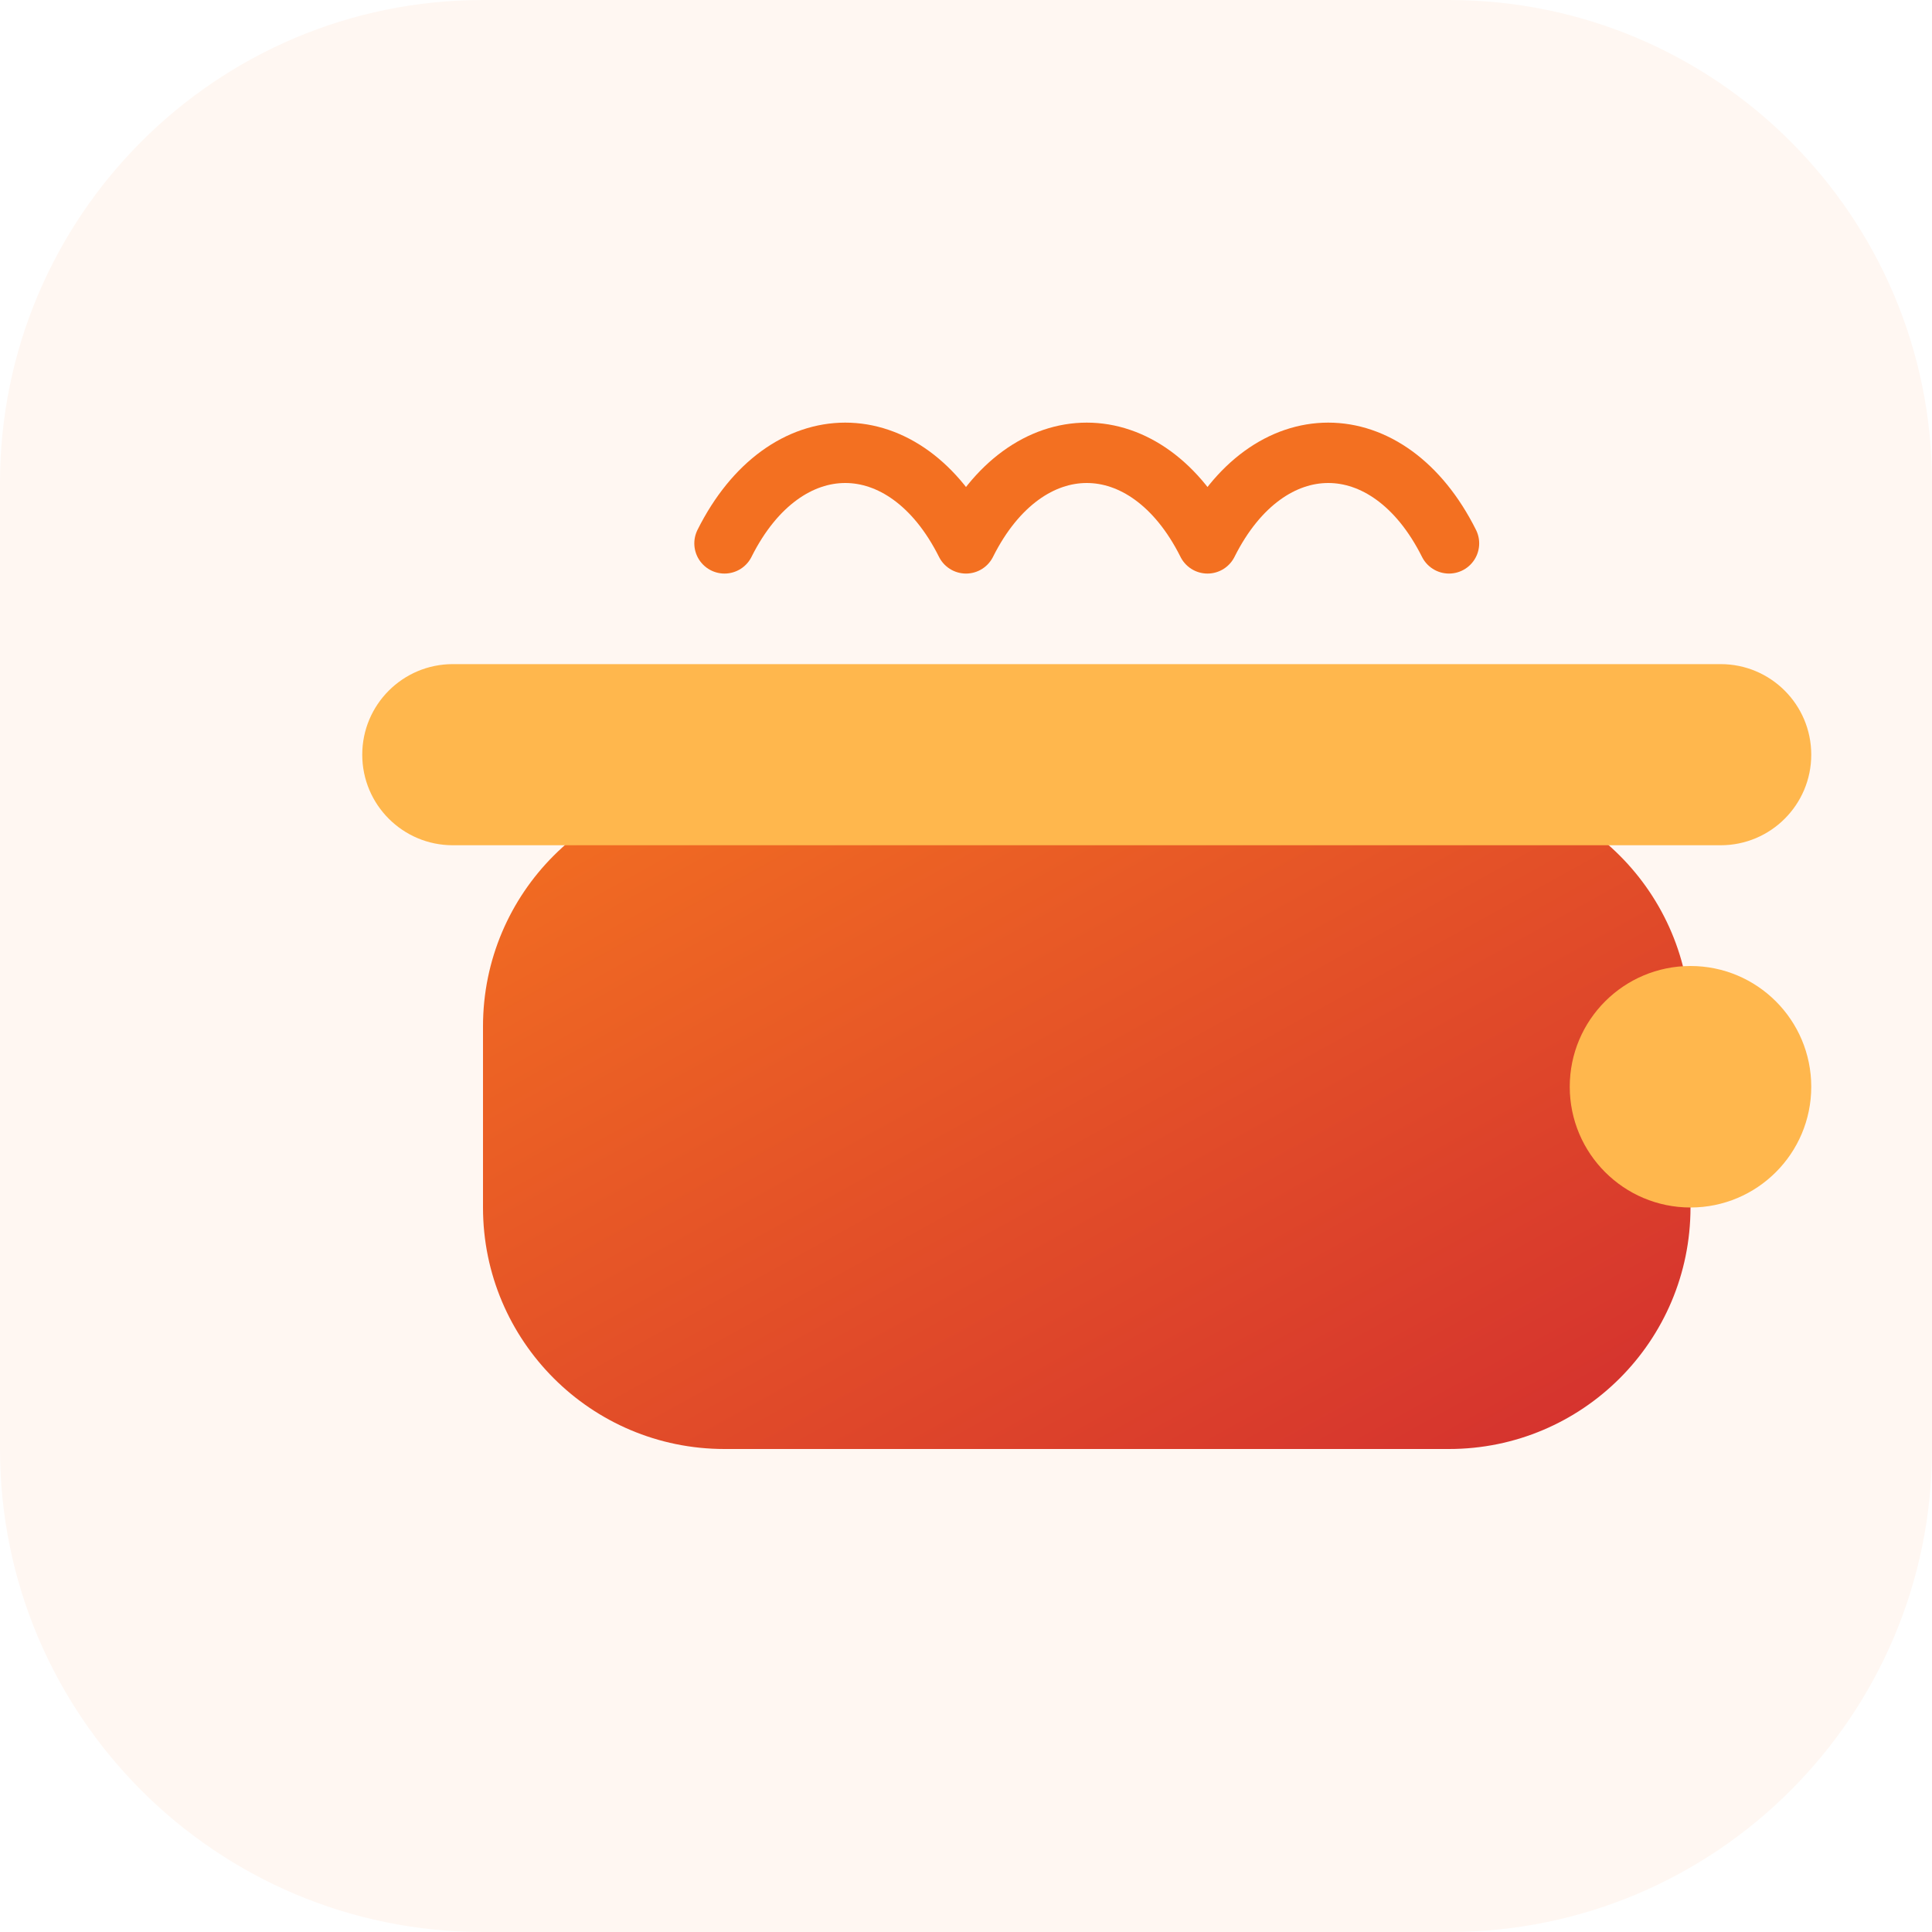
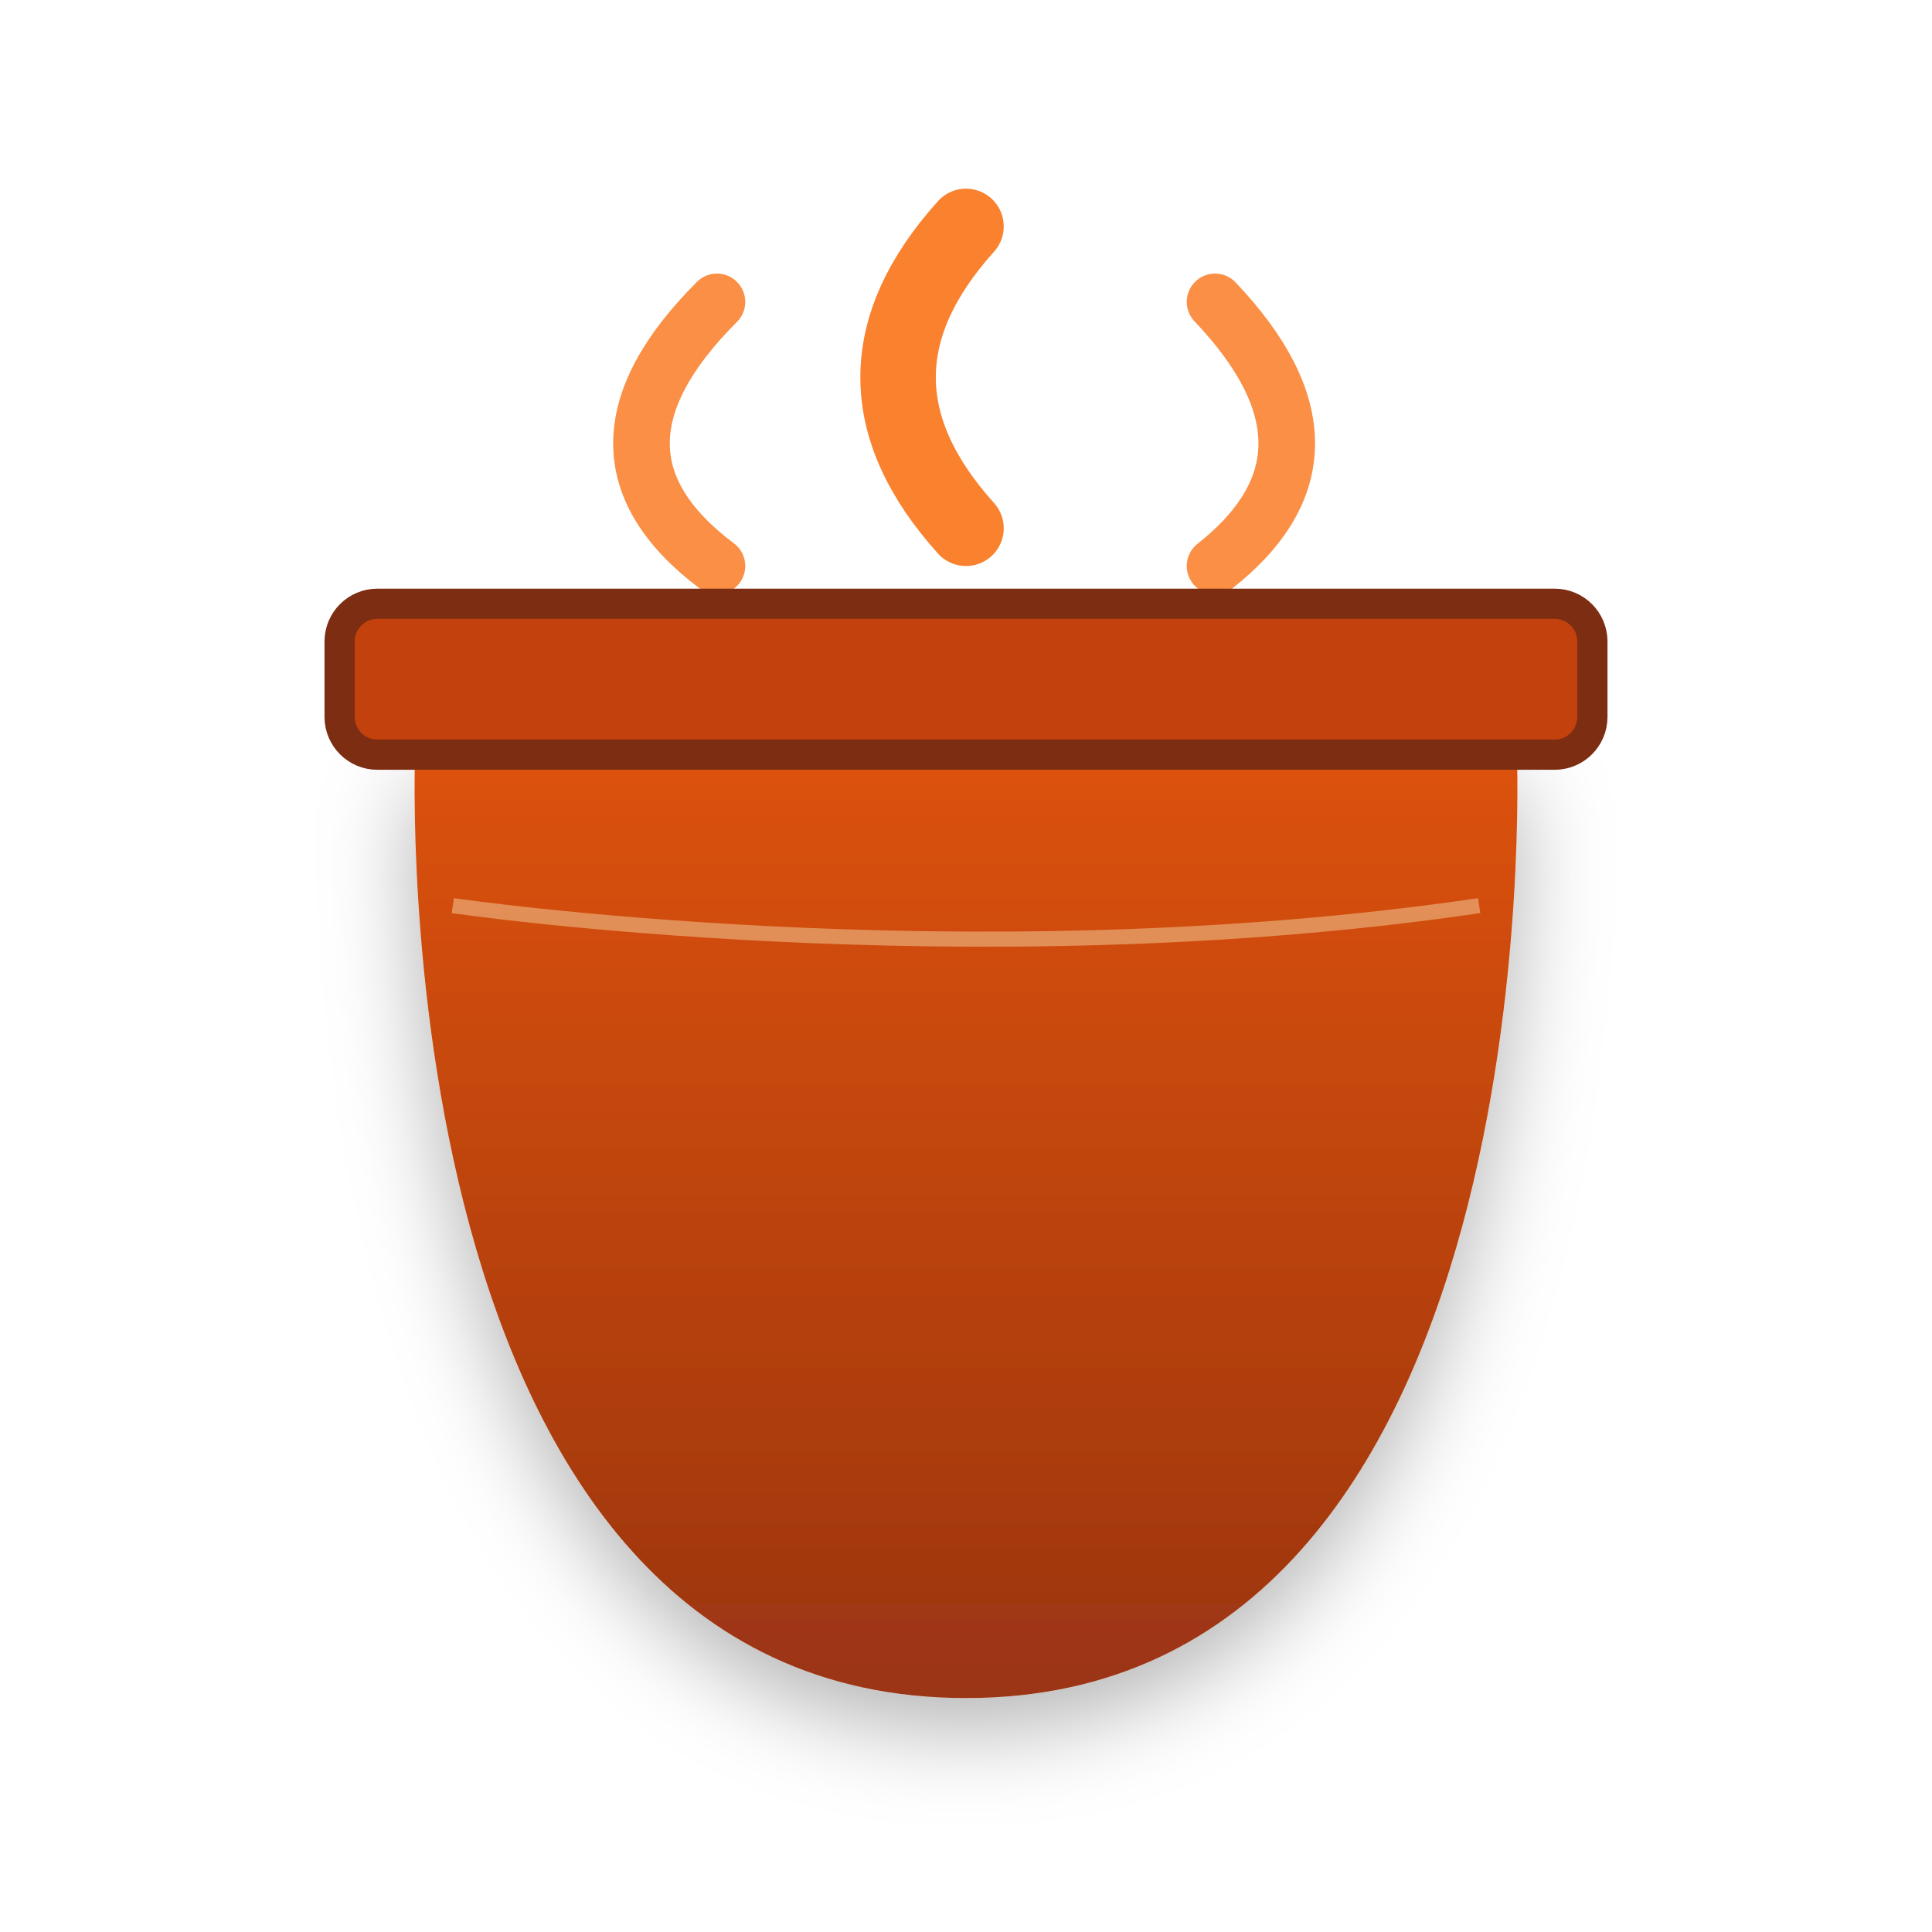
- <svg xmlns="http://www.w3.org/2000/svg" width="48" height="48" viewBox="0 0 64 64" role="img" aria-label="Indian Kitchen Logo">
+ <svg xmlns="http://www.w3.org/2000/svg" viewBox="0 0 512 512" fill="none">
  <defs>
-     <linearGradient id="potGradient" x1="0" y1="0" x2="1" y2="1">
-       <stop offset="0%" stop-color="#f37021" />
-       <stop offset="100%" stop-color="#d32f2f" />
+     <linearGradient id="potGradient" x1="256" y1="150" x2="256" y2="450" gradientUnits="userSpaceOnUse">
+       <stop offset="0%" stop-color="#EA580C" />
+       <stop offset="100%" stop-color="#9A3412" />
    </linearGradient>
+     <filter id="shadow" x="-20%" y="-20%" width="140%" height="140%">
+       <feDropShadow dx="0" dy="8" stdDeviation="12" flood-opacity="0.3" />
+     </filter>
  </defs>
-   <rect width="64" height="64" rx="16" fill="#fff7f2" />
-   <g transform="translate(8,10)">
-     <rect x="8" y="16" width="40" height="22" rx="8" fill="url(#potGradient)" />
-     <rect x="4" y="12" width="48" height="6" rx="3" fill="#ffb74d" />
-     <circle cx="48" cy="26" r="4" fill="#ffb74d" />
-     <path d="M16 8 C18 4, 22 4, 24 8 M24 8 C26 4, 30 4, 32 8 M32 8 C34 4, 38 4, 40 8" stroke="#f37021" stroke-width="2" fill="none" stroke-linecap="round" />
-   </g>
+   <path d="M256 60 Q 220 100 256 140" stroke="#F97316" stroke-width="20" stroke-linecap="round" opacity="0.9" fill="none">
+     <animate attributeName="d" values="M256 60 Q 220 100 256 140;M256 50 Q 210 100 256 130;M256 60 Q 220 100 256 140" dur="4s" repeatCount="indefinite" />
+   </path>
+   <path d="M190 80 Q 150 120 190 150" stroke="#F97316" stroke-width="15" stroke-linecap="round" opacity="0.8" fill="none">
+     <animate attributeName="d" values="M190 80 Q 150 120 190 150;M180 70 Q 140 120 180 160;M190 80 Q 150 120 190 150" dur="3s" repeatCount="indefinite" />
+   </path>
+   <path d="M322 80 Q 360 120 322 150" stroke="#F97316" stroke-width="15" stroke-linecap="round" opacity="0.8" fill="none">
+     <animate attributeName="d" values="M322 80 Q 360 120 322 150;M332 70 Q 370 120 332 160;M322 80 Q 360 120 322 150" dur="3.5s" repeatCount="indefinite" />
+   </path>
+   <path d="M110 200 C 110 200, 100 450, 256 450 C 412 450, 402 200, 402 200 Z" fill="url(#potGradient)" filter="url(#shadow)" />
+   <rect x="90" y="160" width="332" height="40" rx="10" fill="#C2410C" stroke="#7C2D12" stroke-width="8" />
+   <path d="M120 240 C 120 240, 256 260, 392 240" stroke="#FEF3C7" stroke-width="4" stroke-opacity="0.4" fill="none" />
</svg>
